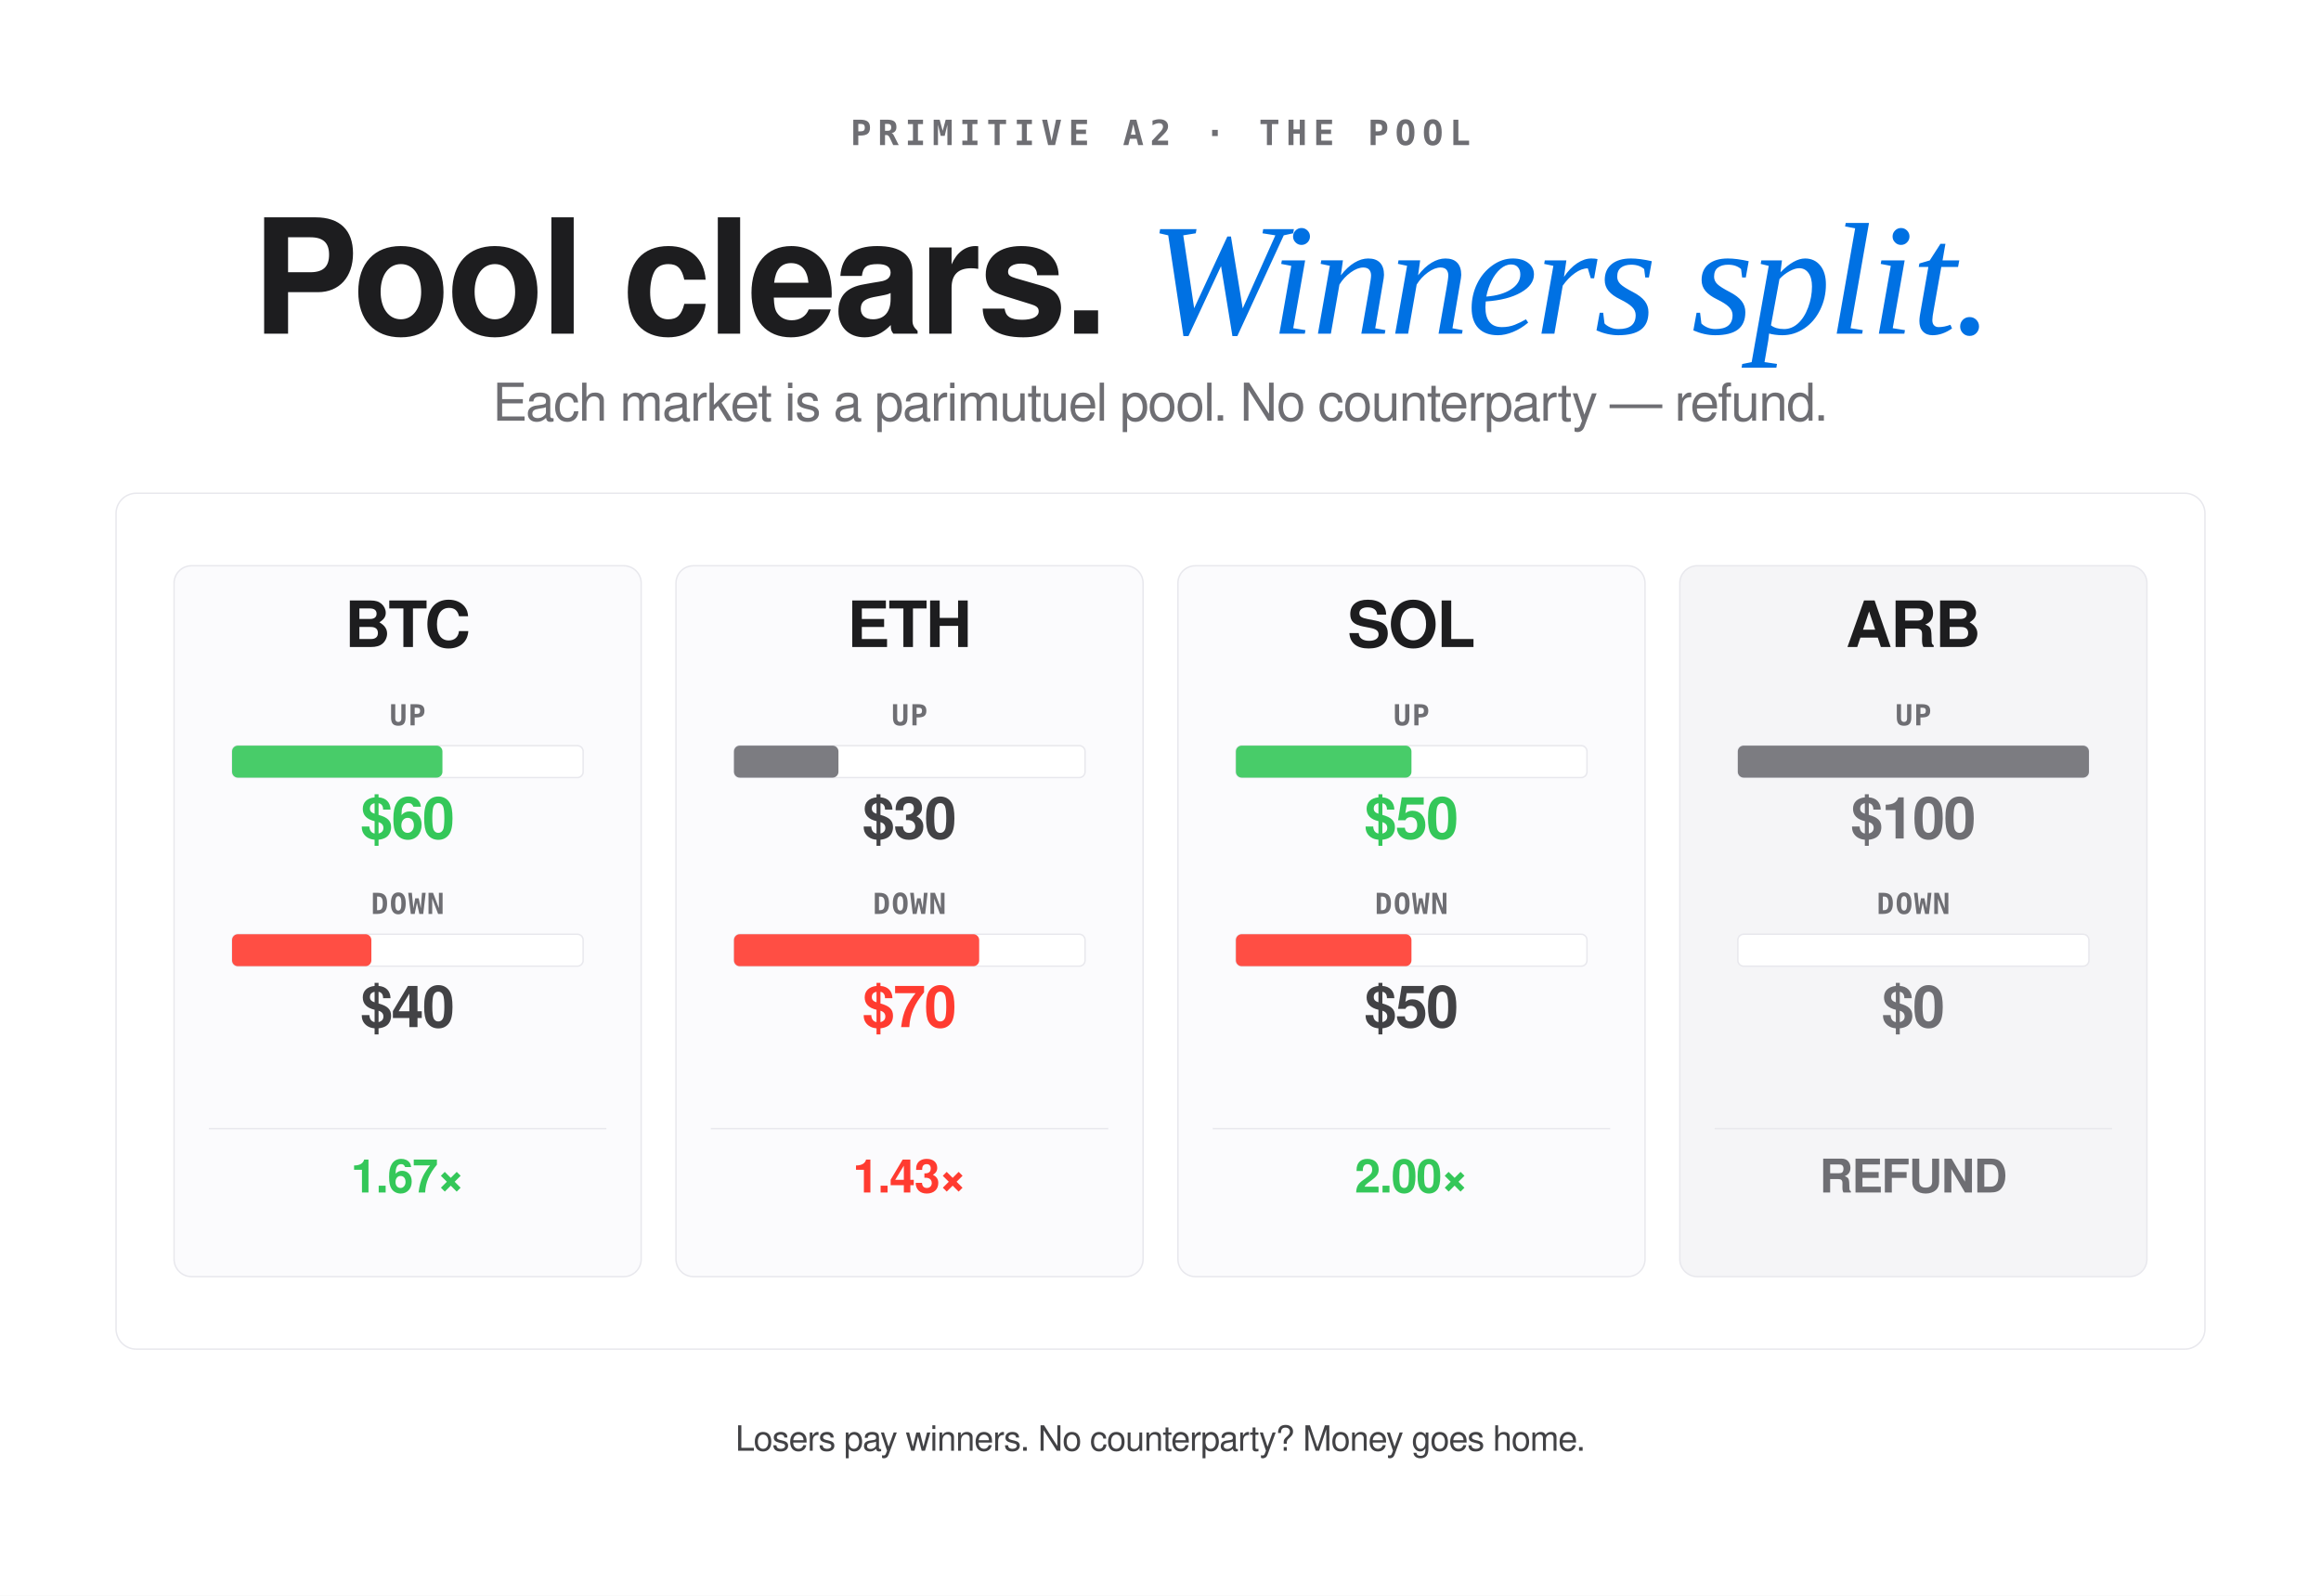
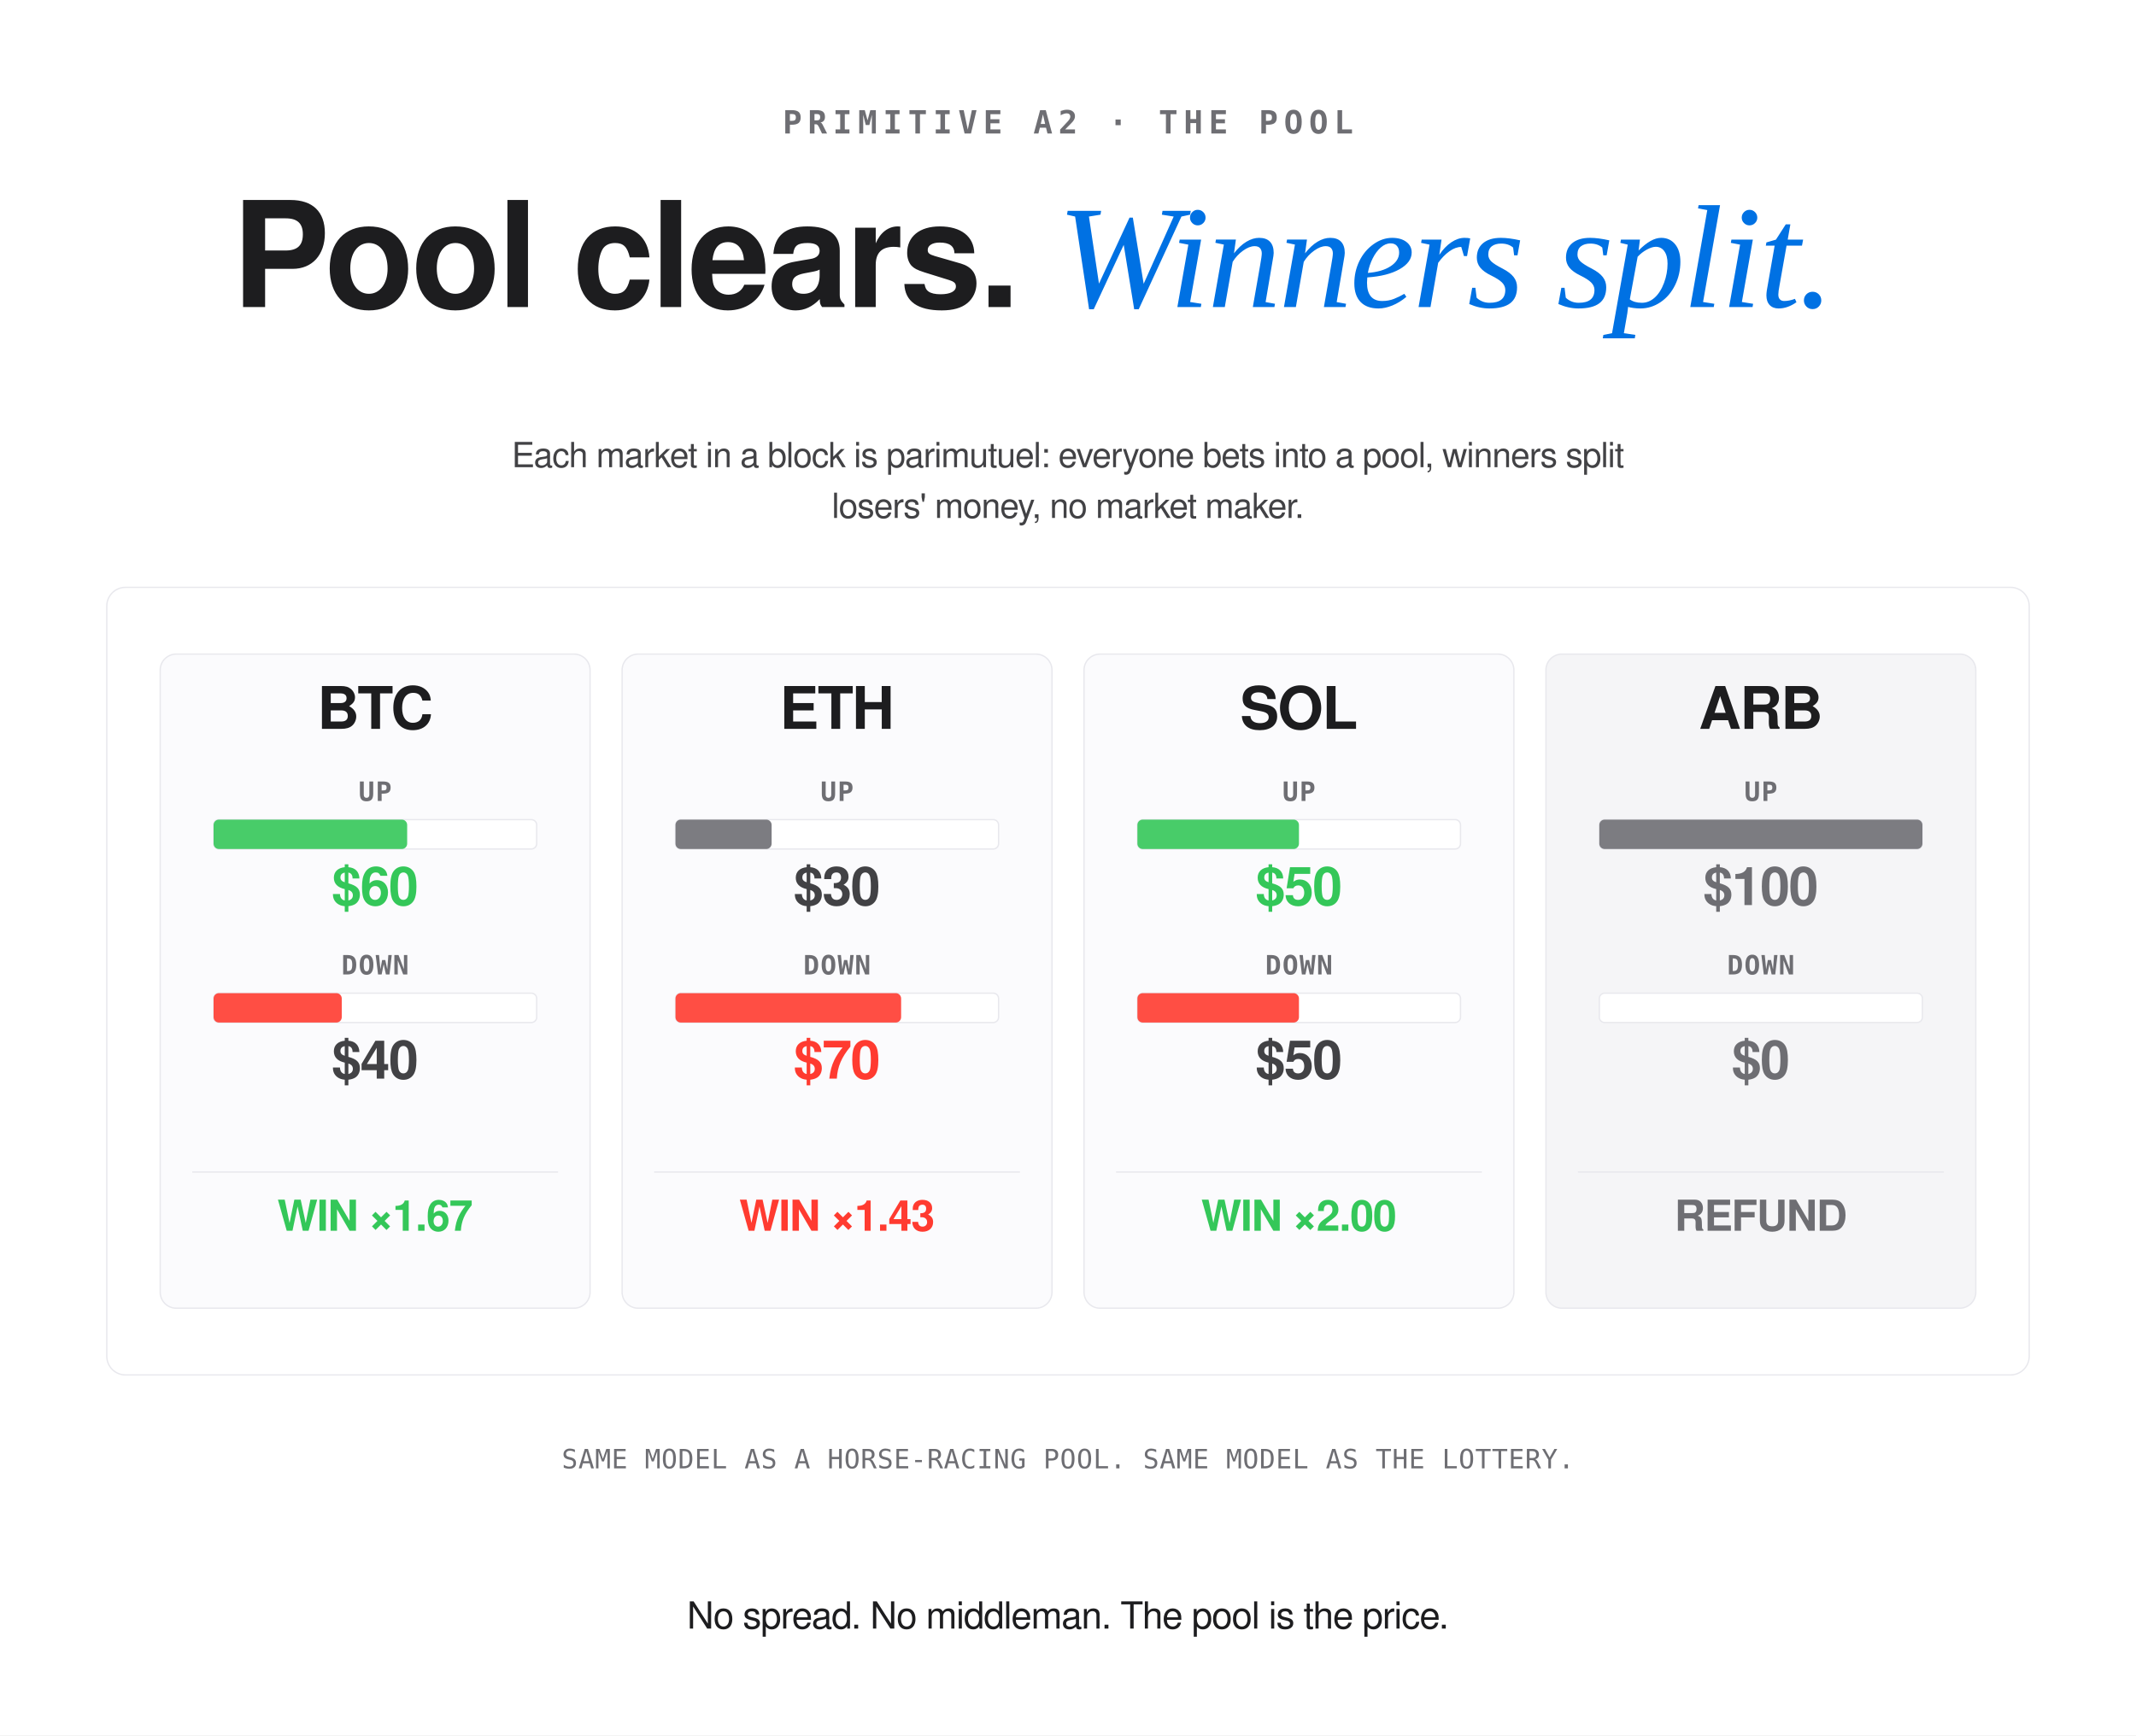
- <svg xmlns="http://www.w3.org/2000/svg" viewBox="0 0 1600 1100" width="1600" height="1100">
+ <svg xmlns="http://www.w3.org/2000/svg" viewBox="0 0 1600 1300" width="1600" height="1300">
  <defs>
    <marker id="arrInk" viewBox="0 0 10 10" refX="9" refY="5" markerWidth="6" markerHeight="6" orient="auto">
      <path d="M 0 0 L 10 5 L 0 10 z" fill="#1D1D1F" />
    </marker>
    <marker id="arrBlue" viewBox="0 0 10 10" refX="9" refY="5" markerWidth="6" markerHeight="6" orient="auto">
      <path d="M 0 0 L 10 5 L 0 10 z" fill="#0071E3" />
    </marker>
    <marker id="arrRed" viewBox="0 0 10 10" refX="9" refY="5" markerWidth="6" markerHeight="6" orient="auto">
      <path d="M 0 0 L 10 5 L 0 10 z" fill="#FF3B30" />
    </marker>
    <marker id="arrGreen" viewBox="0 0 10 10" refX="9" refY="5" markerWidth="6" markerHeight="6" orient="auto">
      <path d="M 0 0 L 10 5 L 0 10 z" fill="#34C759" />
    </marker>
    <marker id="arrInk3" viewBox="0 0 10 10" refX="9" refY="5" markerWidth="6" markerHeight="6" orient="auto">
      <path d="M 0 0 L 10 5 L 0 10 z" fill="#6E6E73" />
    </marker>
  </defs>
-   <rect x="0" y="0" width="1600" height="1100" rx="0" fill="#FFFFFF" />
+   <rect x="0" y="0" width="1600" height="1300" rx="0" fill="#FFFFFF" />
  <text x="800" y="100" text-anchor="middle" style="font-family:'SF Mono', 'JetBrains Mono', ui-monospace, Menlo, monospace;font-size:24px;font-weight:700;fill:#6E6E73;letter-spacing:4.32px">PRIMITIVE A2 · THE POOL</text>
  <text x="764" y="230" text-anchor="end" style="font-family:'SF Pro Display', 'Helvetica Neue', Helvetica, Arial, sans-serif;font-size:110px;font-weight:700;fill:#1D1D1F;letter-spacing:-2.42px">Pool clears.</text>
  <text x="792" y="230" text-anchor="start" style="font-family:'New York', 'Times New Roman', Georgia, serif;font-size:110px;font-weight:500;fill:#0071E3;font-style:italic;letter-spacing:-1.76px">Winners split.</text>
-   <text x="800" y="290" text-anchor="middle" style="font-family:'SF Pro Text', 'Helvetica Neue', Helvetica, Arial, sans-serif;font-size:36px;font-weight:500;fill:#6E6E73;letter-spacing:-0.79px">Each market is a parimutuel pool. No counterparty — refund.</text>
-   <rect x="80" y="340" width="1440" height="590" rx="14" fill="#FFFFFF" stroke="#E8E8ED" stroke-width="1" />
-   <rect x="120" y="390" width="322" height="490" rx="12" fill="#FBFBFD" stroke="#E8E8ED" stroke-width="1" />
-   <text x="281" y="446" text-anchor="middle" style="font-family:'SF Pro Display', 'Helvetica Neue', Helvetica, Arial, sans-serif;font-size:44px;font-weight:800;fill:#1D1D1F;letter-spacing:-0.97px">BTC</text>
-   <text x="281" y="500" text-anchor="middle" style="font-family:'SF Mono', 'JetBrains Mono', ui-monospace, Menlo, monospace;font-size:20px;font-weight:700;fill:#6E6E73;letter-spacing:0.8px">UP</text>
-   <rect x="160" y="514" width="242" height="22" rx="4" fill="#FFFFFF" stroke="#E8E8ED" stroke-width="1" />
-   <rect x="160" y="514" width="145" height="22" rx="4" fill="#34C759" opacity="0.9" />
-   <text x="281" y="578" text-anchor="middle" style="font-family:'SF Pro Display', 'Helvetica Neue', Helvetica, Arial, sans-serif;font-size:40px;font-weight:800;fill:#34C759;letter-spacing:-0.88px">$60</text>
-   <text x="281" y="630" text-anchor="middle" style="font-family:'SF Mono', 'JetBrains Mono', ui-monospace, Menlo, monospace;font-size:20px;font-weight:700;fill:#6E6E73;letter-spacing:0.8px">DOWN</text>
-   <rect x="160" y="644" width="242" height="22" rx="4" fill="#FFFFFF" stroke="#E8E8ED" stroke-width="1" />
-   <rect x="160" y="644" width="96" height="22" rx="4" fill="#FF3B30" opacity="0.9" />
-   <text x="281" y="708" text-anchor="middle" style="font-family:'SF Pro Display', 'Helvetica Neue', Helvetica, Arial, sans-serif;font-size:40px;font-weight:800;fill:#424245;letter-spacing:-0.88px">$40</text>
-   <line x1="144" y1="778" x2="418" y2="778" stroke="#E8E8ED" stroke-width="1" />
-   <text x="281" y="822" text-anchor="middle" style="font-family:'SF Pro Display', 'Helvetica Neue', Helvetica, Arial, sans-serif;font-size:32px;font-weight:800;fill:#34C759;letter-spacing:-0.7px">1.67×</text>
-   <rect x="466" y="390" width="322" height="490" rx="12" fill="#FBFBFD" stroke="#E8E8ED" stroke-width="1" />
-   <text x="627" y="446" text-anchor="middle" style="font-family:'SF Pro Display', 'Helvetica Neue', Helvetica, Arial, sans-serif;font-size:44px;font-weight:800;fill:#1D1D1F;letter-spacing:-0.97px">ETH</text>
-   <text x="627" y="500" text-anchor="middle" style="font-family:'SF Mono', 'JetBrains Mono', ui-monospace, Menlo, monospace;font-size:20px;font-weight:700;fill:#6E6E73;letter-spacing:0.8px">UP</text>
-   <rect x="506" y="514" width="242" height="22" rx="4" fill="#FFFFFF" stroke="#E8E8ED" stroke-width="1" />
-   <rect x="506" y="514" width="72" height="22" rx="4" fill="#6E6E73" opacity="0.9" />
-   <text x="627" y="578" text-anchor="middle" style="font-family:'SF Pro Display', 'Helvetica Neue', Helvetica, Arial, sans-serif;font-size:40px;font-weight:800;fill:#424245;letter-spacing:-0.88px">$30</text>
-   <text x="627" y="630" text-anchor="middle" style="font-family:'SF Mono', 'JetBrains Mono', ui-monospace, Menlo, monospace;font-size:20px;font-weight:700;fill:#6E6E73;letter-spacing:0.8px">DOWN</text>
-   <rect x="506" y="644" width="242" height="22" rx="4" fill="#FFFFFF" stroke="#E8E8ED" stroke-width="1" />
-   <rect x="506" y="644" width="169" height="22" rx="4" fill="#FF3B30" opacity="0.9" />
-   <text x="627" y="708" text-anchor="middle" style="font-family:'SF Pro Display', 'Helvetica Neue', Helvetica, Arial, sans-serif;font-size:40px;font-weight:800;fill:#FF3B30;letter-spacing:-0.88px">$70</text>
-   <line x1="490" y1="778" x2="764" y2="778" stroke="#E8E8ED" stroke-width="1" />
-   <text x="627" y="822" text-anchor="middle" style="font-family:'SF Pro Display', 'Helvetica Neue', Helvetica, Arial, sans-serif;font-size:32px;font-weight:800;fill:#FF3B30;letter-spacing:-0.7px">1.43×</text>
-   <rect x="812" y="390" width="322" height="490" rx="12" fill="#FBFBFD" stroke="#E8E8ED" stroke-width="1" />
-   <text x="973" y="446" text-anchor="middle" style="font-family:'SF Pro Display', 'Helvetica Neue', Helvetica, Arial, sans-serif;font-size:44px;font-weight:800;fill:#1D1D1F;letter-spacing:-0.97px">SOL</text>
-   <text x="973" y="500" text-anchor="middle" style="font-family:'SF Mono', 'JetBrains Mono', ui-monospace, Menlo, monospace;font-size:20px;font-weight:700;fill:#6E6E73;letter-spacing:0.8px">UP</text>
-   <rect x="852" y="514" width="242" height="22" rx="4" fill="#FFFFFF" stroke="#E8E8ED" stroke-width="1" />
-   <rect x="852" y="514" width="121" height="22" rx="4" fill="#34C759" opacity="0.9" />
-   <text x="973" y="578" text-anchor="middle" style="font-family:'SF Pro Display', 'Helvetica Neue', Helvetica, Arial, sans-serif;font-size:40px;font-weight:800;fill:#34C759;letter-spacing:-0.88px">$50</text>
-   <text x="973" y="630" text-anchor="middle" style="font-family:'SF Mono', 'JetBrains Mono', ui-monospace, Menlo, monospace;font-size:20px;font-weight:700;fill:#6E6E73;letter-spacing:0.8px">DOWN</text>
-   <rect x="852" y="644" width="242" height="22" rx="4" fill="#FFFFFF" stroke="#E8E8ED" stroke-width="1" />
-   <rect x="852" y="644" width="121" height="22" rx="4" fill="#FF3B30" opacity="0.9" />
-   <text x="973" y="708" text-anchor="middle" style="font-family:'SF Pro Display', 'Helvetica Neue', Helvetica, Arial, sans-serif;font-size:40px;font-weight:800;fill:#424245;letter-spacing:-0.88px">$50</text>
-   <line x1="836" y1="778" x2="1110" y2="778" stroke="#E8E8ED" stroke-width="1" />
-   <text x="973" y="822" text-anchor="middle" style="font-family:'SF Pro Display', 'Helvetica Neue', Helvetica, Arial, sans-serif;font-size:32px;font-weight:800;fill:#34C759;letter-spacing:-0.7px">2.00×</text>
-   <rect x="1158" y="390" width="322" height="490" rx="12" fill="#F5F5F7" stroke="#E8E8ED" stroke-width="1" />
-   <text x="1319" y="446" text-anchor="middle" style="font-family:'SF Pro Display', 'Helvetica Neue', Helvetica, Arial, sans-serif;font-size:44px;font-weight:800;fill:#1D1D1F;letter-spacing:-0.97px">ARB</text>
-   <text x="1319" y="500" text-anchor="middle" style="font-family:'SF Mono', 'JetBrains Mono', ui-monospace, Menlo, monospace;font-size:20px;font-weight:700;fill:#6E6E73;letter-spacing:0.8px">UP</text>
-   <rect x="1198" y="514" width="242" height="22" rx="4" fill="#FFFFFF" stroke="#E8E8ED" stroke-width="1" />
-   <rect x="1198" y="514" width="242" height="22" rx="4" fill="#6E6E73" opacity="0.9" />
-   <text x="1319" y="578" text-anchor="middle" style="font-family:'SF Pro Display', 'Helvetica Neue', Helvetica, Arial, sans-serif;font-size:40px;font-weight:800;fill:#6E6E73;letter-spacing:-0.88px">$100</text>
-   <text x="1319" y="630" text-anchor="middle" style="font-family:'SF Mono', 'JetBrains Mono', ui-monospace, Menlo, monospace;font-size:20px;font-weight:700;fill:#6E6E73;letter-spacing:0.8px">DOWN</text>
-   <rect x="1198" y="644" width="242" height="22" rx="4" fill="#FFFFFF" stroke="#E8E8ED" stroke-width="1" />
-   <text x="1319" y="708" text-anchor="middle" style="font-family:'SF Pro Display', 'Helvetica Neue', Helvetica, Arial, sans-serif;font-size:40px;font-weight:800;fill:#6E6E73;letter-spacing:-0.88px">$0</text>
-   <line x1="1182" y1="778" x2="1456" y2="778" stroke="#E8E8ED" stroke-width="1" />
-   <text x="1319" y="822" text-anchor="middle" style="font-family:'SF Pro Display', 'Helvetica Neue', Helvetica, Arial, sans-serif;font-size:32px;font-weight:800;fill:#6E6E73;letter-spacing:-0.7px">REFUND</text>
-   <text x="800" y="1000" text-anchor="middle" style="font-family:'SF Pro Text', 'Helvetica Neue', Helvetica, Arial, sans-serif;font-size:24px;font-weight:400;fill:#424245;letter-spacing:-0.53px">Losers pay winners. No counterparty? Money goes home.</text>
+   <text x="800" y="350" text-anchor="middle" style="font-family:'SF Pro Text', 'Helvetica Neue', Helvetica, Arial, sans-serif;font-size:26px;font-weight:500;fill:#424245;letter-spacing:-0.57px">Each market in a block is parimutuel: everyone bets into a pool, winners split</text>
+   <text x="800" y="388" text-anchor="middle" style="font-family:'SF Pro Text', 'Helvetica Neue', Helvetica, Arial, sans-serif;font-size:26px;font-weight:500;fill:#424245;letter-spacing:-0.57px">losers' money, no market maker.</text>
+   <rect x="80" y="440" width="1440" height="590" rx="14" fill="#FFFFFF" stroke="#E8E8ED" stroke-width="1" />
+   <rect x="120" y="490" width="322" height="490" rx="12" fill="#FBFBFD" stroke="#E8E8ED" stroke-width="1" />
+   <text x="281" y="546" text-anchor="middle" style="font-family:'SF Pro Display', 'Helvetica Neue', Helvetica, Arial, sans-serif;font-size:44px;font-weight:800;fill:#1D1D1F;letter-spacing:-0.97px">BTC</text>
+   <text x="281" y="600" text-anchor="middle" style="font-family:'SF Mono', 'JetBrains Mono', ui-monospace, Menlo, monospace;font-size:20px;font-weight:700;fill:#6E6E73;letter-spacing:0.8px">UP</text>
+   <rect x="160" y="614" width="242" height="22" rx="4" fill="#FFFFFF" stroke="#E8E8ED" stroke-width="1" />
+   <rect x="160" y="614" width="145" height="22" rx="4" fill="#34C759" opacity="0.9" />
+   <text x="281" y="678" text-anchor="middle" style="font-family:'SF Pro Display', 'Helvetica Neue', Helvetica, Arial, sans-serif;font-size:40px;font-weight:800;fill:#34C759;letter-spacing:-0.88px">$60</text>
+   <text x="281" y="730" text-anchor="middle" style="font-family:'SF Mono', 'JetBrains Mono', ui-monospace, Menlo, monospace;font-size:20px;font-weight:700;fill:#6E6E73;letter-spacing:0.8px">DOWN</text>
+   <rect x="160" y="744" width="242" height="22" rx="4" fill="#FFFFFF" stroke="#E8E8ED" stroke-width="1" />
+   <rect x="160" y="744" width="96" height="22" rx="4" fill="#FF3B30" opacity="0.9" />
+   <text x="281" y="808" text-anchor="middle" style="font-family:'SF Pro Display', 'Helvetica Neue', Helvetica, Arial, sans-serif;font-size:40px;font-weight:800;fill:#424245;letter-spacing:-0.88px">$40</text>
+   <line x1="144" y1="878" x2="418" y2="878" stroke="#E8E8ED" stroke-width="1" />
+   <text x="281" y="922" text-anchor="middle" style="font-family:'SF Pro Display', 'Helvetica Neue', Helvetica, Arial, sans-serif;font-size:32px;font-weight:800;fill:#34C759;letter-spacing:-0.7px">WIN ×1.67</text>
+   <rect x="466" y="490" width="322" height="490" rx="12" fill="#FBFBFD" stroke="#E8E8ED" stroke-width="1" />
+   <text x="627" y="546" text-anchor="middle" style="font-family:'SF Pro Display', 'Helvetica Neue', Helvetica, Arial, sans-serif;font-size:44px;font-weight:800;fill:#1D1D1F;letter-spacing:-0.97px">ETH</text>
+   <text x="627" y="600" text-anchor="middle" style="font-family:'SF Mono', 'JetBrains Mono', ui-monospace, Menlo, monospace;font-size:20px;font-weight:700;fill:#6E6E73;letter-spacing:0.8px">UP</text>
+   <rect x="506" y="614" width="242" height="22" rx="4" fill="#FFFFFF" stroke="#E8E8ED" stroke-width="1" />
+   <rect x="506" y="614" width="72" height="22" rx="4" fill="#6E6E73" opacity="0.9" />
+   <text x="627" y="678" text-anchor="middle" style="font-family:'SF Pro Display', 'Helvetica Neue', Helvetica, Arial, sans-serif;font-size:40px;font-weight:800;fill:#424245;letter-spacing:-0.88px">$30</text>
+   <text x="627" y="730" text-anchor="middle" style="font-family:'SF Mono', 'JetBrains Mono', ui-monospace, Menlo, monospace;font-size:20px;font-weight:700;fill:#6E6E73;letter-spacing:0.8px">DOWN</text>
+   <rect x="506" y="744" width="242" height="22" rx="4" fill="#FFFFFF" stroke="#E8E8ED" stroke-width="1" />
+   <rect x="506" y="744" width="169" height="22" rx="4" fill="#FF3B30" opacity="0.9" />
+   <text x="627" y="808" text-anchor="middle" style="font-family:'SF Pro Display', 'Helvetica Neue', Helvetica, Arial, sans-serif;font-size:40px;font-weight:800;fill:#FF3B30;letter-spacing:-0.88px">$70</text>
+   <line x1="490" y1="878" x2="764" y2="878" stroke="#E8E8ED" stroke-width="1" />
+   <text x="627" y="922" text-anchor="middle" style="font-family:'SF Pro Display', 'Helvetica Neue', Helvetica, Arial, sans-serif;font-size:32px;font-weight:800;fill:#FF3B30;letter-spacing:-0.7px">WIN ×1.43</text>
+   <rect x="812" y="490" width="322" height="490" rx="12" fill="#FBFBFD" stroke="#E8E8ED" stroke-width="1" />
+   <text x="973" y="546" text-anchor="middle" style="font-family:'SF Pro Display', 'Helvetica Neue', Helvetica, Arial, sans-serif;font-size:44px;font-weight:800;fill:#1D1D1F;letter-spacing:-0.97px">SOL</text>
+   <text x="973" y="600" text-anchor="middle" style="font-family:'SF Mono', 'JetBrains Mono', ui-monospace, Menlo, monospace;font-size:20px;font-weight:700;fill:#6E6E73;letter-spacing:0.8px">UP</text>
+   <rect x="852" y="614" width="242" height="22" rx="4" fill="#FFFFFF" stroke="#E8E8ED" stroke-width="1" />
+   <rect x="852" y="614" width="121" height="22" rx="4" fill="#34C759" opacity="0.9" />
+   <text x="973" y="678" text-anchor="middle" style="font-family:'SF Pro Display', 'Helvetica Neue', Helvetica, Arial, sans-serif;font-size:40px;font-weight:800;fill:#34C759;letter-spacing:-0.88px">$50</text>
+   <text x="973" y="730" text-anchor="middle" style="font-family:'SF Mono', 'JetBrains Mono', ui-monospace, Menlo, monospace;font-size:20px;font-weight:700;fill:#6E6E73;letter-spacing:0.8px">DOWN</text>
+   <rect x="852" y="744" width="242" height="22" rx="4" fill="#FFFFFF" stroke="#E8E8ED" stroke-width="1" />
+   <rect x="852" y="744" width="121" height="22" rx="4" fill="#FF3B30" opacity="0.9" />
+   <text x="973" y="808" text-anchor="middle" style="font-family:'SF Pro Display', 'Helvetica Neue', Helvetica, Arial, sans-serif;font-size:40px;font-weight:800;fill:#424245;letter-spacing:-0.88px">$50</text>
+   <line x1="836" y1="878" x2="1110" y2="878" stroke="#E8E8ED" stroke-width="1" />
+   <text x="973" y="922" text-anchor="middle" style="font-family:'SF Pro Display', 'Helvetica Neue', Helvetica, Arial, sans-serif;font-size:32px;font-weight:800;fill:#34C759;letter-spacing:-0.7px">WIN ×2.00</text>
+   <rect x="1158" y="490" width="322" height="490" rx="12" fill="#F5F5F7" stroke="#E8E8ED" stroke-width="1" />
+   <text x="1319" y="546" text-anchor="middle" style="font-family:'SF Pro Display', 'Helvetica Neue', Helvetica, Arial, sans-serif;font-size:44px;font-weight:800;fill:#1D1D1F;letter-spacing:-0.97px">ARB</text>
+   <text x="1319" y="600" text-anchor="middle" style="font-family:'SF Mono', 'JetBrains Mono', ui-monospace, Menlo, monospace;font-size:20px;font-weight:700;fill:#6E6E73;letter-spacing:0.8px">UP</text>
+   <rect x="1198" y="614" width="242" height="22" rx="4" fill="#FFFFFF" stroke="#E8E8ED" stroke-width="1" />
+   <rect x="1198" y="614" width="242" height="22" rx="4" fill="#6E6E73" opacity="0.9" />
+   <text x="1319" y="678" text-anchor="middle" style="font-family:'SF Pro Display', 'Helvetica Neue', Helvetica, Arial, sans-serif;font-size:40px;font-weight:800;fill:#6E6E73;letter-spacing:-0.88px">$100</text>
+   <text x="1319" y="730" text-anchor="middle" style="font-family:'SF Mono', 'JetBrains Mono', ui-monospace, Menlo, monospace;font-size:20px;font-weight:700;fill:#6E6E73;letter-spacing:0.8px">DOWN</text>
+   <rect x="1198" y="744" width="242" height="22" rx="4" fill="#FFFFFF" stroke="#E8E8ED" stroke-width="1" />
+   <text x="1319" y="808" text-anchor="middle" style="font-family:'SF Pro Display', 'Helvetica Neue', Helvetica, Arial, sans-serif;font-size:40px;font-weight:800;fill:#6E6E73;letter-spacing:-0.88px">$0</text>
+   <line x1="1182" y1="878" x2="1456" y2="878" stroke="#E8E8ED" stroke-width="1" />
+   <text x="1319" y="922" text-anchor="middle" style="font-family:'SF Pro Display', 'Helvetica Neue', Helvetica, Arial, sans-serif;font-size:32px;font-weight:800;fill:#6E6E73;letter-spacing:-0.7px">REFUND</text>
+   <text x="800" y="1100" text-anchor="middle" style="font-family:'SF Mono', 'JetBrains Mono', ui-monospace, Menlo, monospace;font-size:20px;font-weight:500;fill:#6E6E73;letter-spacing:0.4px">SAME MODEL AS A HORSE-RACING POOL. SAME MODEL AS THE LOTTERY.</text>
+   <text x="800" y="1220" text-anchor="middle" style="font-family:'SF Pro Text', 'Helvetica Neue', Helvetica, Arial, sans-serif;font-size:28px;font-weight:500;fill:#1D1D1F;letter-spacing:-0.62px">No spread. No middleman. The pool is the price.</text>
</svg>
